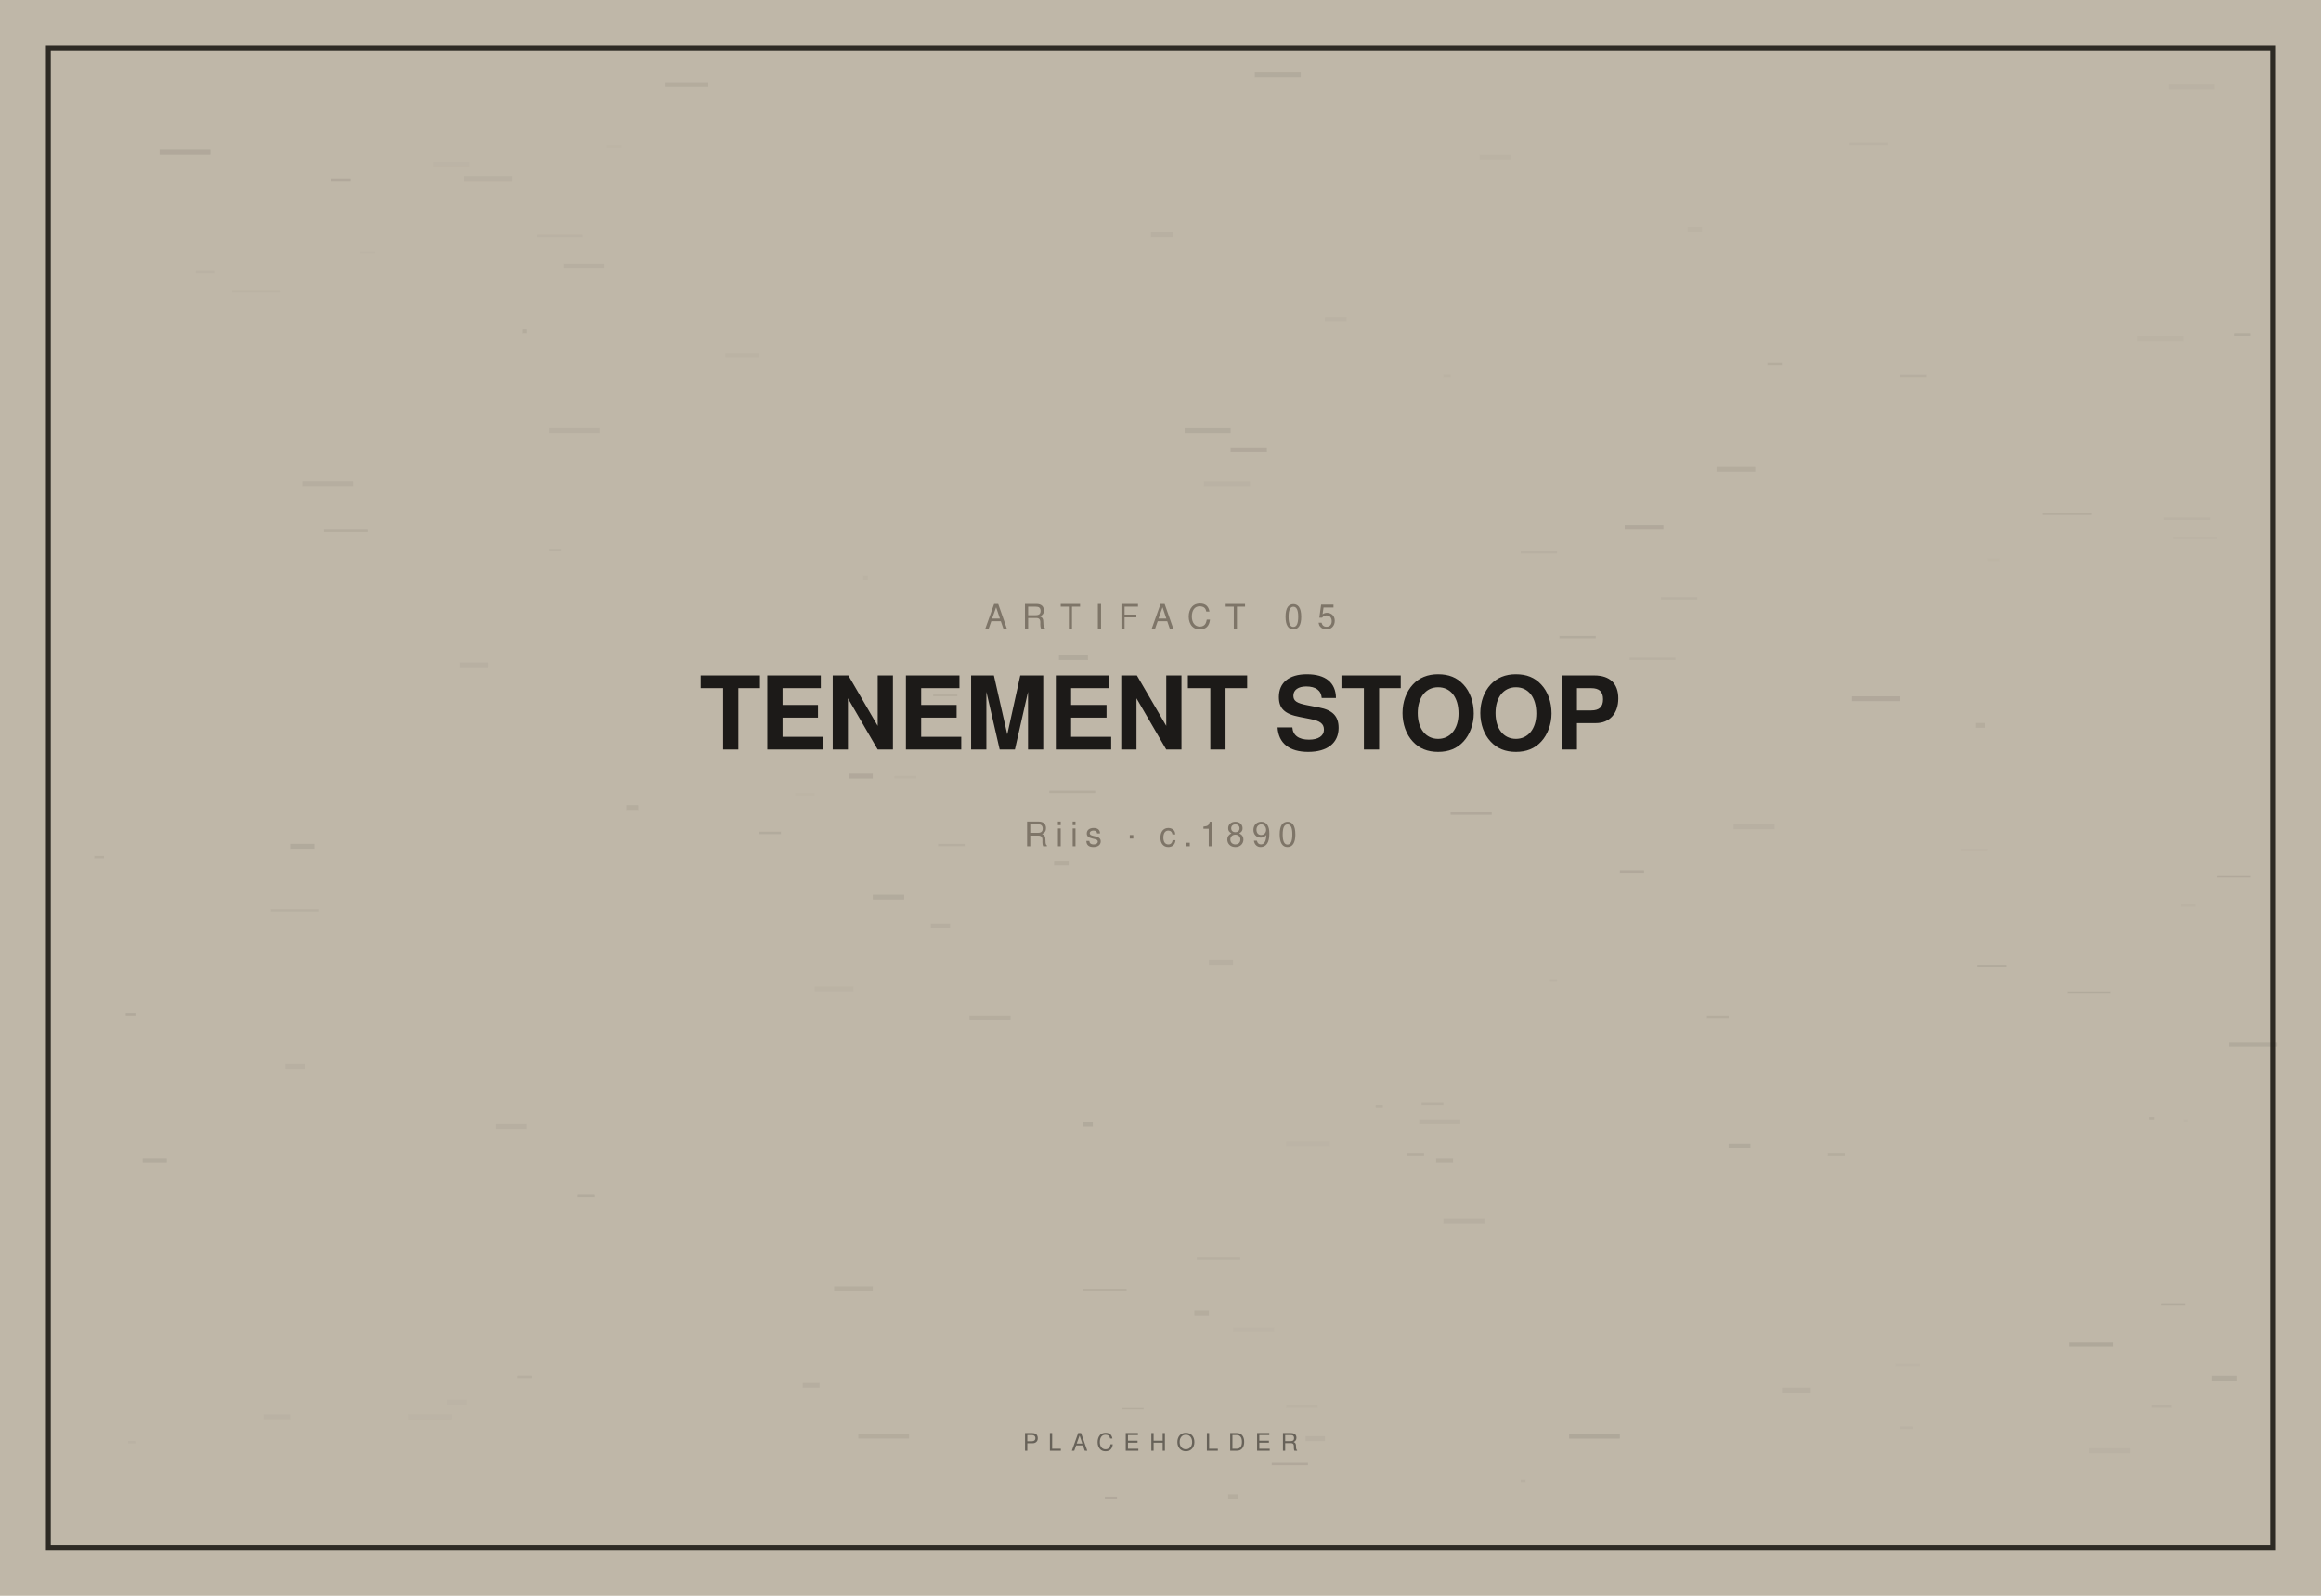
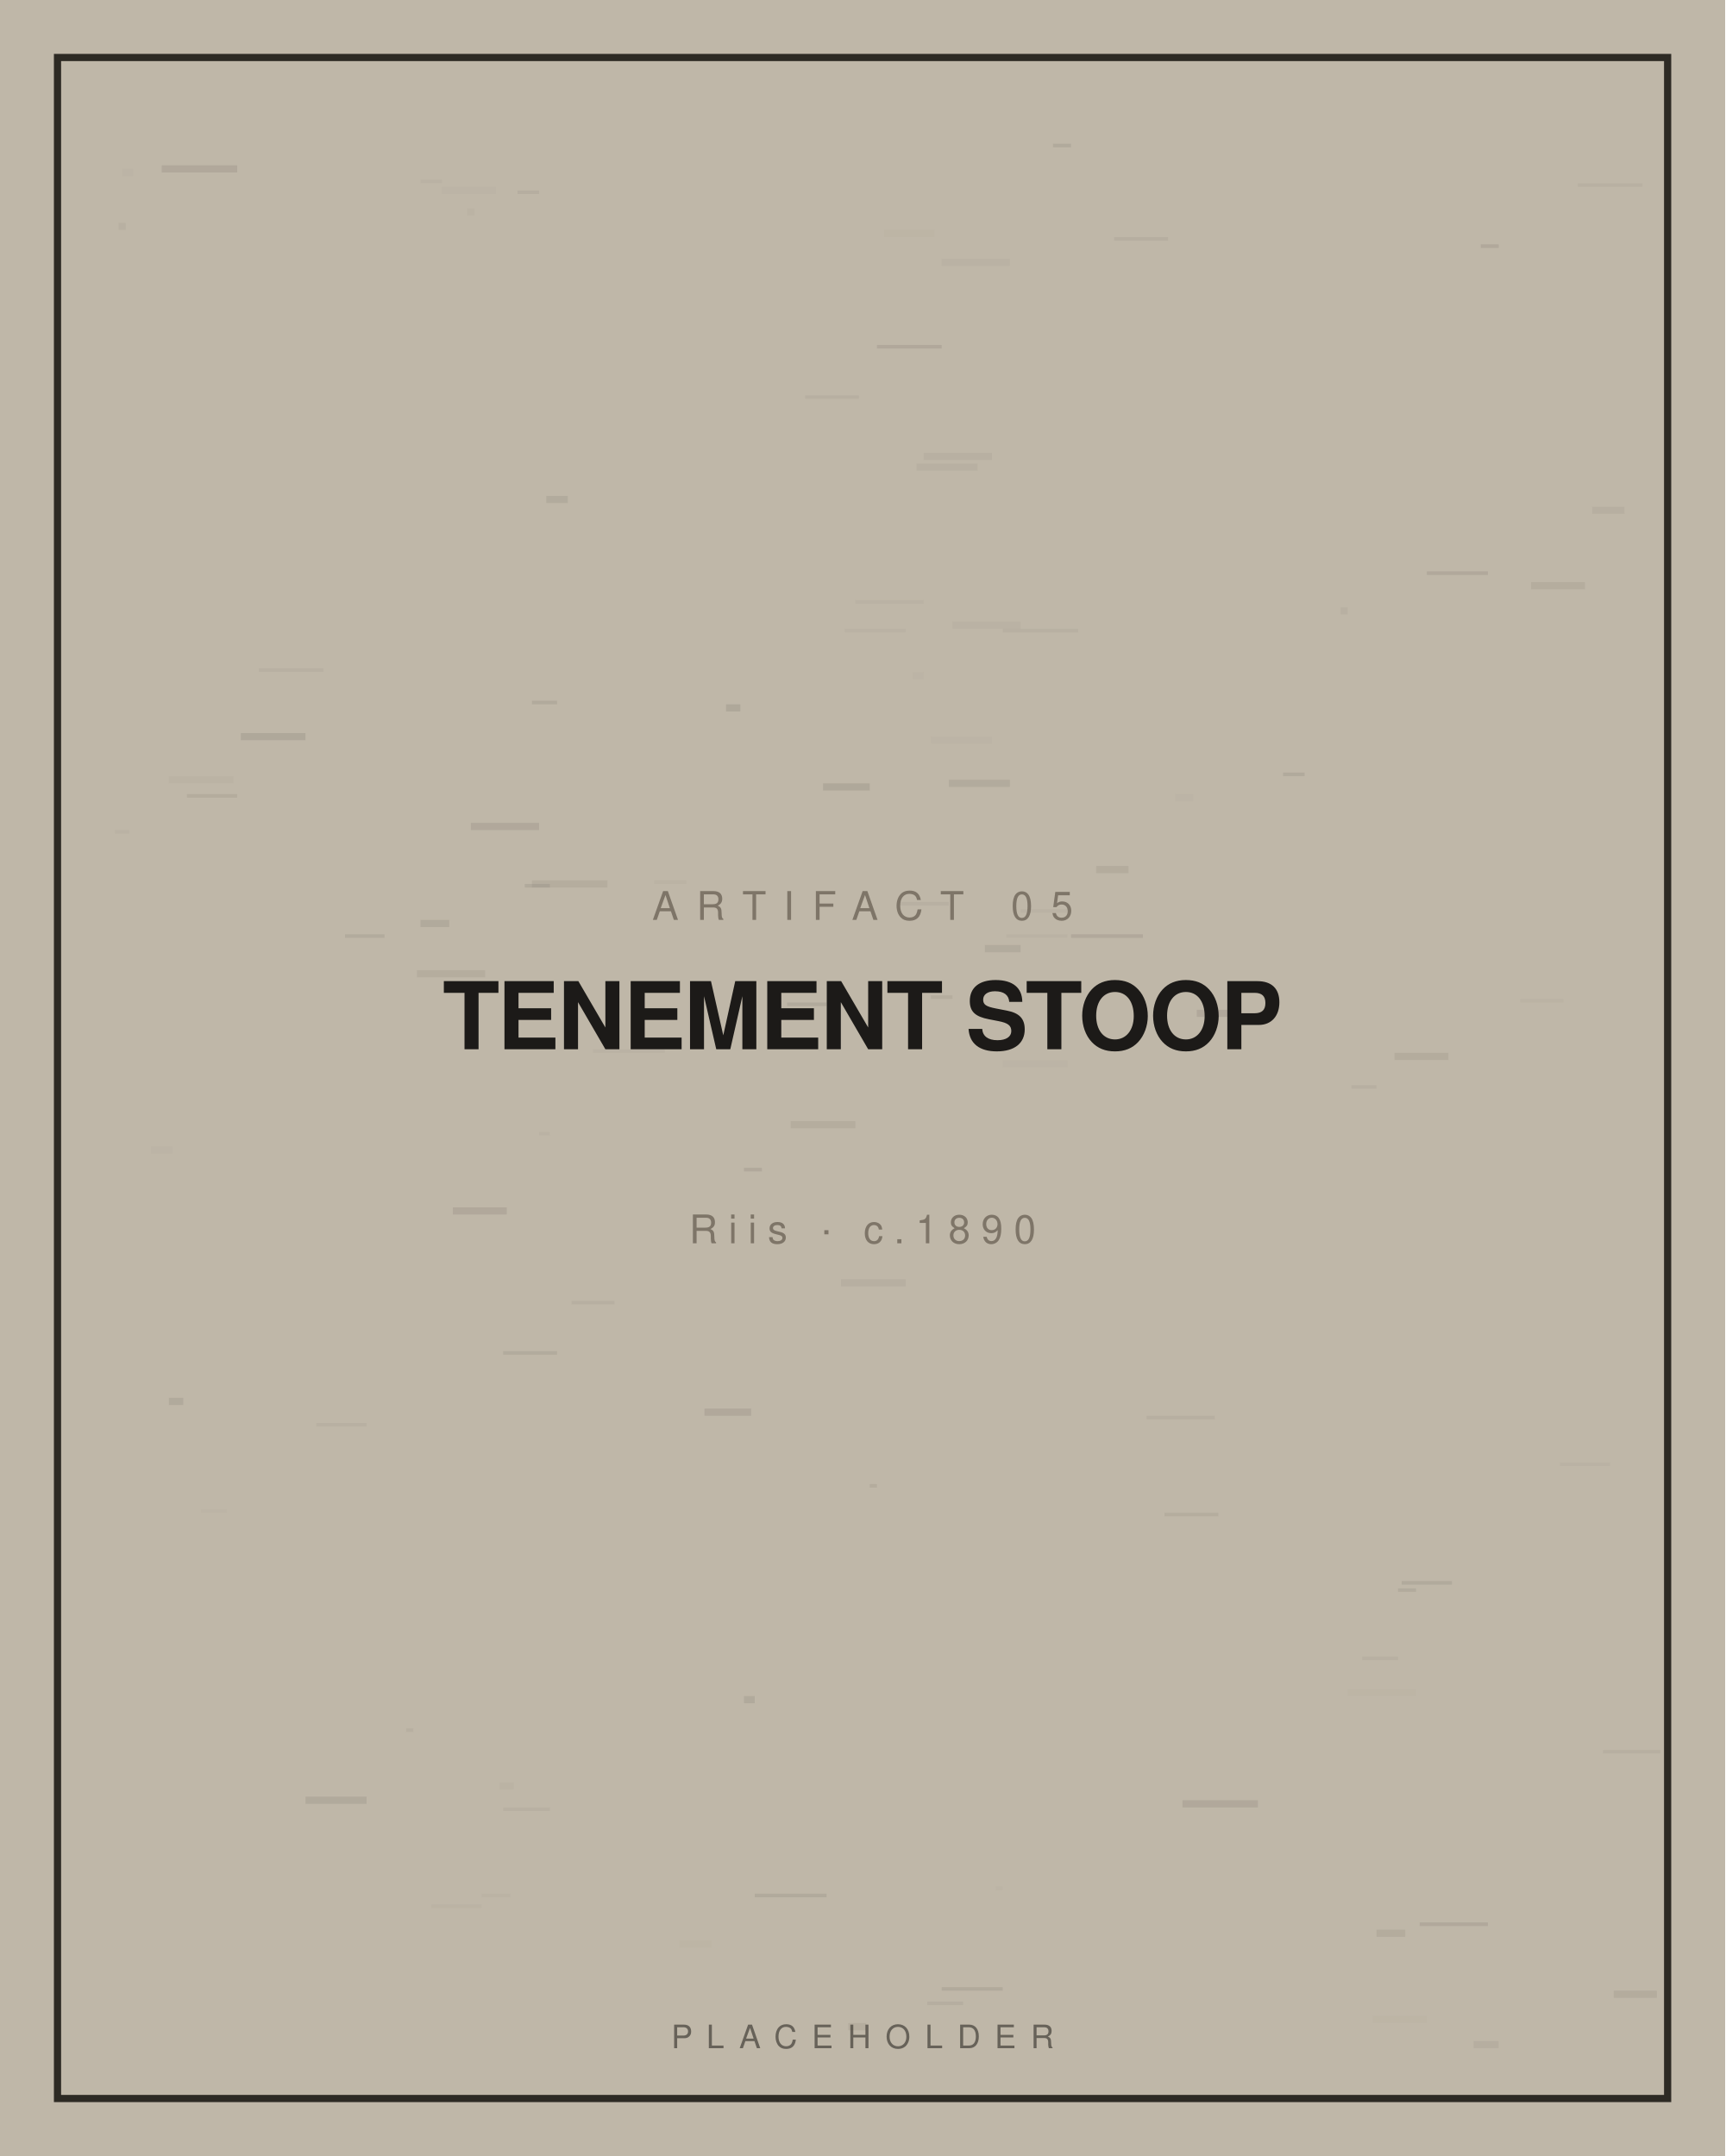
- <svg xmlns="http://www.w3.org/2000/svg" viewBox="0 0 960 660" width="960" height="660" aria-label="TENEMENT STOOP placeholder">
-   <rect width="960" height="660" fill="#bfb7a8" />
-   <rect x="20" y="20" width="920" height="620" fill="none" stroke="#2d2a24" stroke-width="2" />
+ <svg xmlns="http://www.w3.org/2000/svg" viewBox="0 0 480 600" width="480" height="600" aria-label="TENEMENT STOOP placeholder">
+   <rect width="480" height="600" fill="#bfb7a8" />
+   <rect x="16" y="16" width="448" height="568" fill="none" stroke="#2d2a24" stroke-width="2" />
  <g opacity="0.7">
-     <rect x="645" y="263" width="15" height="1" fill="#1c1a18" opacity="0.11" />
-     <rect x="227" y="177" width="21" height="2" fill="#1c1a18" opacity="0.07" />
-     <rect x="756" y="477" width="7" height="1" fill="#1c1a18" opacity="0.09" />
-     <rect x="811" y="351" width="11" height="1" fill="#1c1a18" opacity="0.03" />
-     <rect x="239" y="494" width="7" height="1" fill="#1c1a18" opacity="0.11" />
-     <rect x="509" y="185" width="15" height="2" fill="#1c1a18" opacity="0.13" />
-     <rect x="401" y="420" width="17" height="2" fill="#1c1a18" opacity="0.09" />
-     <rect x="370" y="321" width="9" height="1" fill="#1c1a18" opacity="0.04" />
-     <rect x="355" y="593" width="21" height="2" fill="#1c1a18" opacity="0.10" />
-     <rect x="275" y="34" width="18" height="2" fill="#1c1a18" opacity="0.10" />
-     <rect x="337" y="408" width="16" height="2" fill="#1c1a18" opacity="0.04" />
-     <rect x="134" y="219" width="18" height="1" fill="#1c1a18" opacity="0.10" />
-     <rect x="300" y="146" width="14" height="2" fill="#1c1a18" opacity="0.04" />
-     <rect x="112" y="376" width="20" height="1" fill="#1c1a18" opacity="0.07" />
-     <rect x="895" y="214" width="19" height="1" fill="#1c1a18" opacity="0.05" />
-     <rect x="185" y="579" width="8" height="2" fill="#1c1a18" opacity="0.03" />
-     <rect x="903" y="463" width="2" height="1" fill="#1c1a18" opacity="0.03" />
-     <rect x="687" y="247" width="15" height="1" fill="#1c1a18" opacity="0.06" />
-     <rect x="490" y="177" width="19" height="2" fill="#1c1a18" opacity="0.11" />
-     <rect x="532" y="581" width="13" height="1" fill="#1c1a18" opacity="0.04" />
-     <rect x="597" y="155" width="3" height="1" fill="#1c1a18" opacity="0.04" />
-     <rect x="715" y="473" width="9" height="2" fill="#1c1a18" opacity="0.12" />
-     <rect x="902" y="374" width="6" height="1" fill="#1c1a18" opacity="0.04" />
-     <rect x="81" y="112" width="8" height="1" fill="#1c1a18" opacity="0.05" />
-     <rect x="251" y="60" width="6" height="1" fill="#1c1a18" opacity="0.02" />
-     <rect x="179" y="67" width="15" height="2" fill="#1c1a18" opacity="0.03" />
-     <rect x="710" y="193" width="16" height="2" fill="#1c1a18" opacity="0.10" />
-     <rect x="765" y="59" width="16" height="1" fill="#1c1a18" opacity="0.05" />
-     <rect x="436" y="356" width="6" height="2" fill="#1c1a18" opacity="0.10" />
-     <rect x="448" y="533" width="18" height="1" fill="#1c1a18" opacity="0.09" />
-     <rect x="672" y="217" width="16" height="2" fill="#1c1a18" opacity="0.13" />
-     <rect x="476" y="96" width="9" height="2" fill="#1c1a18" opacity="0.06" />
-     <rect x="766" y="288" width="20" height="2" fill="#1c1a18" opacity="0.13" />
-     <rect x="96" y="120" width="20" height="1" fill="#1c1a18" opacity="0.04" />
-     <rect x="526" y="605" width="15" height="1" fill="#1c1a18" opacity="0.13" />
-     <rect x="674" y="272" width="19" height="1" fill="#1c1a18" opacity="0.06" />
-     <rect x="448" y="464" width="4" height="2" fill="#1c1a18" opacity="0.12" />
-     <rect x="357" y="238" width="2" height="2" fill="#1c1a18" opacity="0.04" />
-     <rect x="227" y="227" width="5" height="1" fill="#1c1a18" opacity="0.06" />
-     <rect x="786" y="590" width="5" height="1" fill="#1c1a18" opacity="0.05" />
-     <rect x="500" y="397" width="10" height="2" fill="#1c1a18" opacity="0.07" />
-     <rect x="192" y="73" width="20" height="2" fill="#1c1a18" opacity="0.06" />
-     <rect x="884" y="139" width="19" height="2" fill="#1c1a18" opacity="0.04" />
-     <rect x="822" y="231" width="5" height="1" fill="#1c1a18" opacity="0.02" />
-     <rect x="587" y="463" width="17" height="2" fill="#1c1a18" opacity="0.06" />
-     <rect x="434" y="327" width="19" height="1" fill="#1c1a18" opacity="0.10" />
-     <rect x="786" y="155" width="11" height="1" fill="#1c1a18" opacity="0.08" />
-     <rect x="216" y="136" width="2" height="2" fill="#1c1a18" opacity="0.10" />
-     <rect x="118" y="440" width="8" height="2" fill="#1c1a18" opacity="0.06" />
-     <rect x="233" y="109" width="17" height="2" fill="#1c1a18" opacity="0.07" />
-     <rect x="540" y="594" width="8" height="2" fill="#1c1a18" opacity="0.06" />
-     <rect x="125" y="199" width="21" height="2" fill="#1c1a18" opacity="0.08" />
-     <rect x="731" y="150" width="6" height="1" fill="#1c1a18" opacity="0.10" />
-     <rect x="629" y="228" width="15" height="1" fill="#1c1a18" opacity="0.06" />
-     <rect x="922" y="431" width="20" height="2" fill="#1c1a18" opacity="0.12" />
-     <rect x="495" y="520" width="18" height="1" fill="#1c1a18" opacity="0.07" />
-     <rect x="855" y="410" width="18" height="1" fill="#1c1a18" opacity="0.12" />
-     <rect x="39" y="354" width="4" height="1" fill="#1c1a18" opacity="0.09" />
-     <rect x="594" y="479" width="7" height="2" fill="#1c1a18" opacity="0.10" />
-     <rect x="856" y="555" width="18" height="2" fill="#1c1a18" opacity="0.14" />
-     <rect x="329" y="328" width="8" height="1" fill="#1c1a18" opacity="0.02" />
-     <rect x="582" y="477" width="7" height="1" fill="#1c1a18" opacity="0.10" />
-     <rect x="649" y="593" width="21" height="2" fill="#1c1a18" opacity="0.14" />
-     <rect x="670" y="360" width="10" height="1" fill="#1c1a18" opacity="0.13" />
-     <rect x="438" y="271" width="12" height="2" fill="#1c1a18" opacity="0.12" />
-     <rect x="897" y="35" width="19" height="2" fill="#1c1a18" opacity="0.05" />
-     <rect x="66" y="62" width="21" height="2" fill="#1c1a18" opacity="0.13" />
-     <rect x="386" y="287" width="10" height="1" fill="#1c1a18" opacity="0.09" />
-     <rect x="259" y="333" width="5" height="2" fill="#1c1a18" opacity="0.09" />
-     <rect x="52" y="419" width="4" height="1" fill="#1c1a18" opacity="0.13" />
-     <rect x="924" y="138" width="7" height="1" fill="#1c1a18" opacity="0.11" />
-     <rect x="845" y="212" width="20" height="1" fill="#1c1a18" opacity="0.10" />
-     <rect x="205" y="465" width="13" height="2" fill="#1c1a18" opacity="0.07" />
-     <rect x="109" y="585" width="11" height="2" fill="#1c1a18" opacity="0.05" />
-     <rect x="385" y="382" width="8" height="2" fill="#1c1a18" opacity="0.08" />
-     <rect x="190" y="274" width="12" height="2" fill="#1c1a18" opacity="0.06" />
-     <rect x="53" y="596" width="3" height="1" fill="#1c1a18" opacity="0.05" />
-     <rect x="532" y="472" width="18" height="2" fill="#1c1a18" opacity="0.03" />
-     <rect x="169" y="585" width="18" height="2" fill="#1c1a18" opacity="0.03" />
-     <rect x="351" y="320" width="10" height="2" fill="#1c1a18" opacity="0.13" />
-     <rect x="519" y="30" width="19" height="2" fill="#1c1a18" opacity="0.11" />
-     <rect x="222" y="97" width="19" height="1" fill="#1c1a18" opacity="0.05" />
-     <rect x="120" y="349" width="10" height="2" fill="#1c1a18" opacity="0.12" />
-     <rect x="498" y="199" width="19" height="2" fill="#1c1a18" opacity="0.05" />
-     <rect x="890" y="581" width="8" height="1" fill="#1c1a18" opacity="0.06" />
-     <rect x="717" y="341" width="17" height="2" fill="#1c1a18" opacity="0.06" />
-     <rect x="600" y="336" width="17" height="1" fill="#1c1a18" opacity="0.13" />
-     <rect x="332" y="572" width="7" height="2" fill="#1c1a18" opacity="0.08" />
-     <rect x="137" y="74" width="8" height="1" fill="#1c1a18" opacity="0.13" />
-     <rect x="818" y="399" width="12" height="1" fill="#1c1a18" opacity="0.12" />
-     <rect x="388" y="349" width="11" height="1" fill="#1c1a18" opacity="0.08" />
-     <rect x="59" y="479" width="10" height="2" fill="#1c1a18" opacity="0.11" />
-     <rect x="149" y="104" width="6" height="1" fill="#1c1a18" opacity="0.03" />
-     <rect x="214" y="569" width="6" height="1" fill="#1c1a18" opacity="0.08" />
-     <rect x="915" y="569" width="10" height="2" fill="#1c1a18" opacity="0.12" />
-     <rect x="894" y="539" width="10" height="1" fill="#1c1a18" opacity="0.12" />
-     <rect x="641" y="405" width="3" height="1" fill="#1c1a18" opacity="0.05" />
-     <rect x="494" y="542" width="6" height="2" fill="#1c1a18" opacity="0.09" />
-     <rect x="314" y="344" width="9" height="1" fill="#1c1a18" opacity="0.11" />
-     <rect x="510" y="549" width="17" height="2" fill="#1c1a18" opacity="0.03" />
-     <rect x="864" y="599" width="17" height="2" fill="#1c1a18" opacity="0.05" />
-     <rect x="569" y="457" width="3" height="1" fill="#1c1a18" opacity="0.08" />
-     <rect x="629" y="612" width="2" height="1" fill="#1c1a18" opacity="0.06" />
-     <rect x="889" y="462" width="2" height="1" fill="#1c1a18" opacity="0.10" />
-     <rect x="612" y="64" width="13" height="2" fill="#1c1a18" opacity="0.04" />
-     <rect x="597" y="504" width="17" height="2" fill="#1c1a18" opacity="0.07" />
-     <rect x="698" y="94" width="6" height="2" fill="#1c1a18" opacity="0.04" />
-     <rect x="464" y="582" width="9" height="1" fill="#1c1a18" opacity="0.10" />
-     <rect x="899" y="222" width="18" height="1" fill="#1c1a18" opacity="0.04" />
-     <rect x="457" y="619" width="5" height="1" fill="#1c1a18" opacity="0.13" />
-     <rect x="508" y="618" width="4" height="2" fill="#1c1a18" opacity="0.09" />
-     <rect x="548" y="131" width="9" height="2" fill="#1c1a18" opacity="0.05" />
-     <rect x="917" y="362" width="14" height="1" fill="#1c1a18" opacity="0.13" />
-     <rect x="737" y="574" width="12" height="2" fill="#1c1a18" opacity="0.07" />
-     <rect x="588" y="456" width="9" height="1" fill="#1c1a18" opacity="0.08" />
-     <rect x="706" y="420" width="9" height="1" fill="#1c1a18" opacity="0.10" />
-     <rect x="361" y="370" width="13" height="2" fill="#1c1a18" opacity="0.11" />
-     <rect x="817" y="299" width="4" height="2" fill="#1c1a18" opacity="0.09" />
-     <rect x="345" y="532" width="16" height="2" fill="#1c1a18" opacity="0.09" />
-     <rect x="784" y="564" width="10" height="1" fill="#1c1a18" opacity="0.03" />
+     <rect x="244" y="96" width="18" height="1" fill="#1c1a18" opacity="0.13" />
+     <rect x="229" y="218" width="13" height="2" fill="#1c1a18" opacity="0.14" />
+     <rect x="52" y="221" width="14" height="1" fill="#1c1a18" opacity="0.10" />
+     <rect x="246" y="64" width="14" height="2" fill="#1c1a18" opacity="0.02" />
+     <rect x="319" y="394" width="19" height="1" fill="#1c1a18" opacity="0.07" />
+     <rect x="140" y="376" width="15" height="1" fill="#1c1a18" opacity="0.11" />
+     <rect x="379" y="461" width="10" height="1" fill="#1c1a18" opacity="0.06" />
+     <rect x="277" y="525" width="2" height="1" fill="#1c1a18" opacity="0.03" />
+     <rect x="390" y="440" width="14" height="1" fill="#1c1a18" opacity="0.12" />
+     <rect x="113" y="481" width="2" height="1" fill="#1c1a18" opacity="0.07" />
+     <rect x="45" y="46" width="21" height="2" fill="#1c1a18" opacity="0.13" />
+     <rect x="259" y="205" width="17" height="2" fill="#1c1a18" opacity="0.03" />
+     <rect x="412" y="68" width="5" height="1" fill="#1c1a18" opacity="0.13" />
+     <rect x="134" y="527" width="8" height="1" fill="#1c1a18" opacity="0.04" />
+     <rect x="262" y="553" width="17" height="1" fill="#1c1a18" opacity="0.12" />
+     <rect x="224" y="110" width="15" height="1" fill="#1c1a18" opacity="0.07" />
+     <rect x="220" y="312" width="18" height="2" fill="#1c1a18" opacity="0.09" />
+     <rect x="152" y="138" width="6" height="2" fill="#1c1a18" opacity="0.11" />
+     <rect x="434" y="407" width="14" height="1" fill="#1c1a18" opacity="0.05" />
+     <rect x="196" y="392" width="13" height="2" fill="#1c1a18" opacity="0.13" />
+     <rect x="375" y="470" width="19" height="2" fill="#1c1a18" opacity="0.02" />
+     <rect x="42" y="319" width="6" height="2" fill="#1c1a18" opacity="0.03" />
+     <rect x="150" y="315" width="3" height="1" fill="#1c1a18" opacity="0.05" />
+     <rect x="33" y="62" width="2" height="2" fill="#1c1a18" opacity="0.06" />
+     <rect x="446" y="487" width="16" height="1" fill="#1c1a18" opacity="0.07" />
+     <rect x="32" y="231" width="4" height="1" fill="#1c1a18" opacity="0.05" />
+     <rect x="146" y="246" width="7" height="1" fill="#1c1a18" opacity="0.12" />
+     <rect x="234" y="356" width="18" height="2" fill="#1c1a18" opacity="0.07" />
+     <rect x="56" y="420" width="7" height="1" fill="#1c1a18" opacity="0.03" />
+     <rect x="388" y="293" width="15" height="2" fill="#1c1a18" opacity="0.10" />
+     <rect x="397" y="159" width="17" height="1" fill="#1c1a18" opacity="0.13" />
+     <rect x="72" y="186" width="18" height="1" fill="#1c1a18" opacity="0.06" />
+     <rect x="443" y="141" width="9" height="2" fill="#1c1a18" opacity="0.07" />
+     <rect x="255" y="129" width="17" height="2" fill="#1c1a18" opacity="0.06" />
+     <rect x="293" y="40" width="5" height="1" fill="#1c1a18" opacity="0.12" />
+     <rect x="47" y="216" width="18" height="2" fill="#1c1a18" opacity="0.04" />
+     <rect x="395" y="535" width="19" height="1" fill="#1c1a18" opacity="0.13" />
+     <rect x="67" y="204" width="18" height="2" fill="#1c1a18" opacity="0.14" />
+     <rect x="274" y="263" width="10" height="2" fill="#1c1a18" opacity="0.11" />
+     <rect x="389" y="442" width="5" height="1" fill="#1c1a18" opacity="0.11" />
+     <rect x="117" y="256" width="8" height="2" fill="#1c1a18" opacity="0.12" />
+     <rect x="130" y="58" width="2" height="2" fill="#1c1a18" opacity="0.04" />
+     <rect x="250" y="251" width="14" height="1" fill="#1c1a18" opacity="0.06" />
+     <rect x="298" y="260" width="20" height="1" fill="#1c1a18" opacity="0.13" />
+     <rect x="96" y="260" width="11" height="1" fill="#1c1a18" opacity="0.11" />
+     <rect x="373" y="169" width="2" height="2" fill="#1c1a18" opacity="0.06" />
+     <rect x="327" y="221" width="5" height="2" fill="#1c1a18" opacity="0.03" />
+     <rect x="439" y="51" width="18" height="1" fill="#1c1a18" opacity="0.06" />
+     <rect x="236" y="563" width="5" height="2" fill="#1c1a18" opacity="0.09" />
+     <rect x="257" y="126" width="19" height="2" fill="#1c1a18" opacity="0.06" />
+     <rect x="265" y="173" width="19" height="2" fill="#1c1a18" opacity="0.05" />
+     <rect x="182" y="245" width="9" height="1" fill="#1c1a18" opacity="0.04" />
+     <rect x="85" y="500" width="17" height="2" fill="#1c1a18" opacity="0.12" />
+     <rect x="324" y="421" width="15" height="1" fill="#1c1a18" opacity="0.09" />
+     <rect x="238" y="167" width="19" height="1" fill="#1c1a18" opacity="0.05" />
+     <rect x="88" y="396" width="14" height="1" fill="#1c1a18" opacity="0.06" />
+     <rect x="383" y="537" width="8" height="2" fill="#1c1a18" opacity="0.10" />
+     <rect x="116" y="270" width="19" height="2" fill="#1c1a18" opacity="0.09" />
+     <rect x="140" y="503" width="13" height="1" fill="#1c1a18" opacity="0.06" />
+     <rect x="131" y="229" width="19" height="2" fill="#1c1a18" opacity="0.13" />
+     <rect x="126" y="336" width="15" height="2" fill="#1c1a18" opacity="0.13" />
+     <rect x="258" y="557" width="10" height="1" fill="#1c1a18" opacity="0.08" />
+     <rect x="279" y="175" width="21" height="1" fill="#1c1a18" opacity="0.06" />
+     <rect x="207" y="472" width="3" height="2" fill="#1c1a18" opacity="0.12" />
+     <rect x="235" y="175" width="17" height="1" fill="#1c1a18" opacity="0.05" />
+     <rect x="210" y="527" width="20" height="1" fill="#1c1a18" opacity="0.12" />
+     <rect x="242" y="413" width="2" height="1" fill="#1c1a18" opacity="0.10" />
+     <rect x="34" y="47" width="3" height="2" fill="#1c1a18" opacity="0.03" />
+     <rect x="280" y="260" width="17" height="1" fill="#1c1a18" opacity="0.05" />
+     <rect x="254" y="187" width="3" height="2" fill="#1c1a18" opacity="0.03" />
+     <rect x="376" y="302" width="7" height="1" fill="#1c1a18" opacity="0.07" />
+     <rect x="123" y="52" width="15" height="2" fill="#1c1a18" opacity="0.03" />
+     <rect x="279" y="295" width="18" height="2" fill="#1c1a18" opacity="0.03" />
+     <rect x="310" y="66" width="15" height="1" fill="#1c1a18" opacity="0.08" />
+     <rect x="410" y="568" width="7" height="2" fill="#1c1a18" opacity="0.08" />
+     <rect x="202" y="196" width="4" height="2" fill="#1c1a18" opacity="0.14" />
+     <rect x="426" y="162" width="15" height="2" fill="#1c1a18" opacity="0.09" />
+     <rect x="264" y="217" width="17" height="2" fill="#1c1a18" opacity="0.11" />
+     <rect x="329" y="501" width="21" height="2" fill="#1c1a18" opacity="0.13" />
+     <rect x="117" y="50" width="6" height="1" fill="#1c1a18" opacity="0.05" />
+     <rect x="207" y="325" width="5" height="1" fill="#1c1a18" opacity="0.13" />
+     <rect x="120" y="530" width="14" height="1" fill="#1c1a18" opacity="0.04" />
+     <rect x="382" y="561" width="15" height="2" fill="#1c1a18" opacity="0.02" />
+     <rect x="144" y="53" width="6" height="1" fill="#1c1a18" opacity="0.08" />
+     <rect x="305" y="241" width="9" height="2" fill="#1c1a18" opacity="0.10" />
+     <rect x="165" y="292" width="20" height="1" fill="#1c1a18" opacity="0.05" />
+     <rect x="148" y="245" width="21" height="2" fill="#1c1a18" opacity="0.09" />
+     <rect x="189" y="540" width="9" height="2" fill="#1c1a18" opacity="0.02" />
+     <rect x="259" y="277" width="6" height="1" fill="#1c1a18" opacity="0.09" />
+     <rect x="284" y="253" width="13" height="1" fill="#1c1a18" opacity="0.05" />
+     <rect x="333" y="281" width="10" height="2" fill="#1c1a18" opacity="0.13" />
+     <rect x="357" y="215" width="6" height="1" fill="#1c1a18" opacity="0.12" />
+     <rect x="262" y="72" width="19" height="2" fill="#1c1a18" opacity="0.05" />
+     <rect x="423" y="278" width="12" height="1" fill="#1c1a18" opacity="0.04" />
+     <rect x="148" y="195" width="7" height="1" fill="#1c1a18" opacity="0.12" />
+     <rect x="47" y="389" width="4" height="2" fill="#1c1a18" opacity="0.12" />
+     <rect x="139" y="496" width="4" height="2" fill="#1c1a18" opacity="0.04" />
+     <rect x="219" y="279" width="11" height="1" fill="#1c1a18" opacity="0.12" />
+     <rect x="159" y="362" width="12" height="1" fill="#1c1a18" opacity="0.07" />
+     <rect x="449" y="554" width="12" height="2" fill="#1c1a18" opacity="0.10" />
  </g>
-   <g transform="translate(480, 300)" text-anchor="middle" font-family="Helvetica, Arial, sans-serif">
-     <text font-size="14" letter-spacing="6" fill="#7e7568" y="-40">ARTIFACT 05</text>
-     <text font-size="42" font-weight="800" fill="#1c1a18" y="10" letter-spacing="-0.5">TENEMENT STOOP</text>
-     <text font-size="14" fill="#7e7568" y="50" letter-spacing="3">Riis · c.1890</text>
+   <g text-anchor="middle" font-family="Helvetica, Arial, sans-serif">
+     <text font-size="11" letter-spacing="5" fill="#7e7568" x="240" y="256">ARTIFACT 05</text>
+     <g transform="translate(240, 292)">
+       <text font-size="26" font-weight="800" fill="#1c1a18" letter-spacing="-0.5" x="0" y="0">TENEMENT STOOP</text>
+     </g>
+     <text font-size="11" letter-spacing="3" fill="#7e7568" x="240" y="346">Riis · c.1890</text>
  </g>
-   <g transform="translate(480, 600)" text-anchor="middle" font-family="Helvetica, Arial, sans-serif">
-     <text font-size="10" letter-spacing="4" fill="#2d2a24" opacity="0.6">PLACEHOLDER</text>
-   </g>
+   <text x="240" y="570" text-anchor="middle" font-family="Helvetica, Arial, sans-serif" font-size="9" letter-spacing="4" fill="#2d2a24" opacity="0.6">PLACEHOLDER</text>
</svg>
